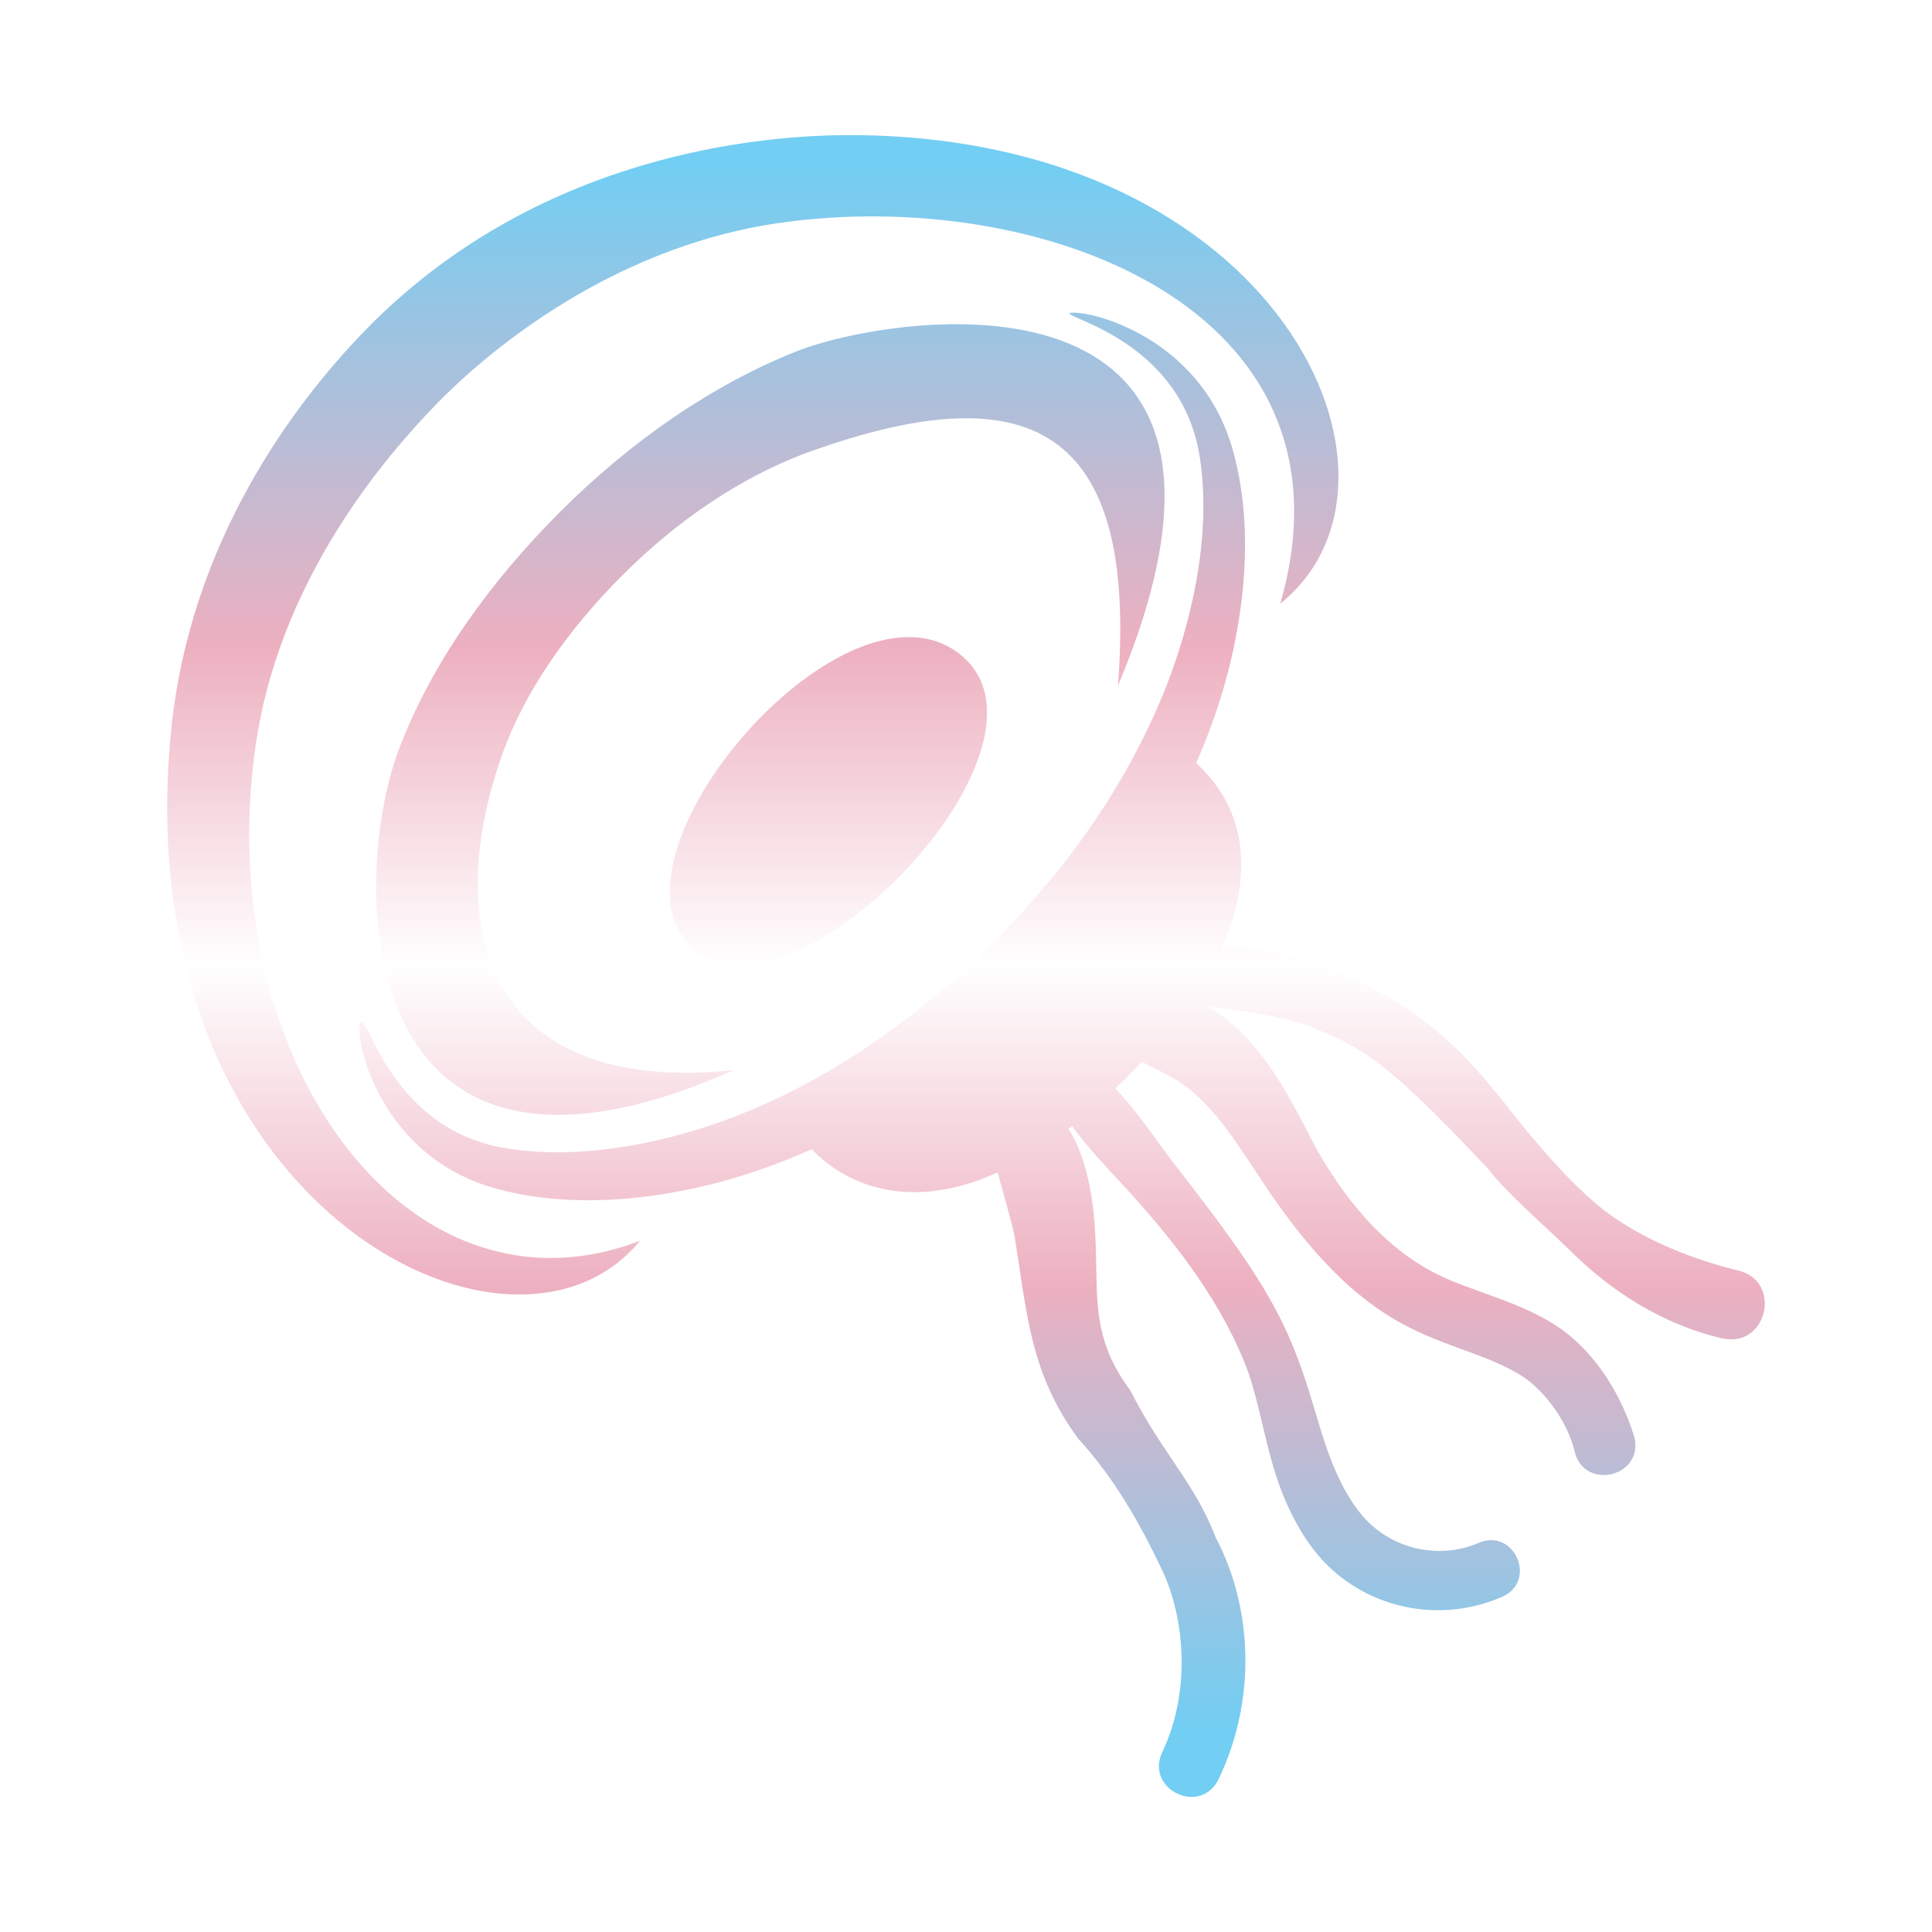
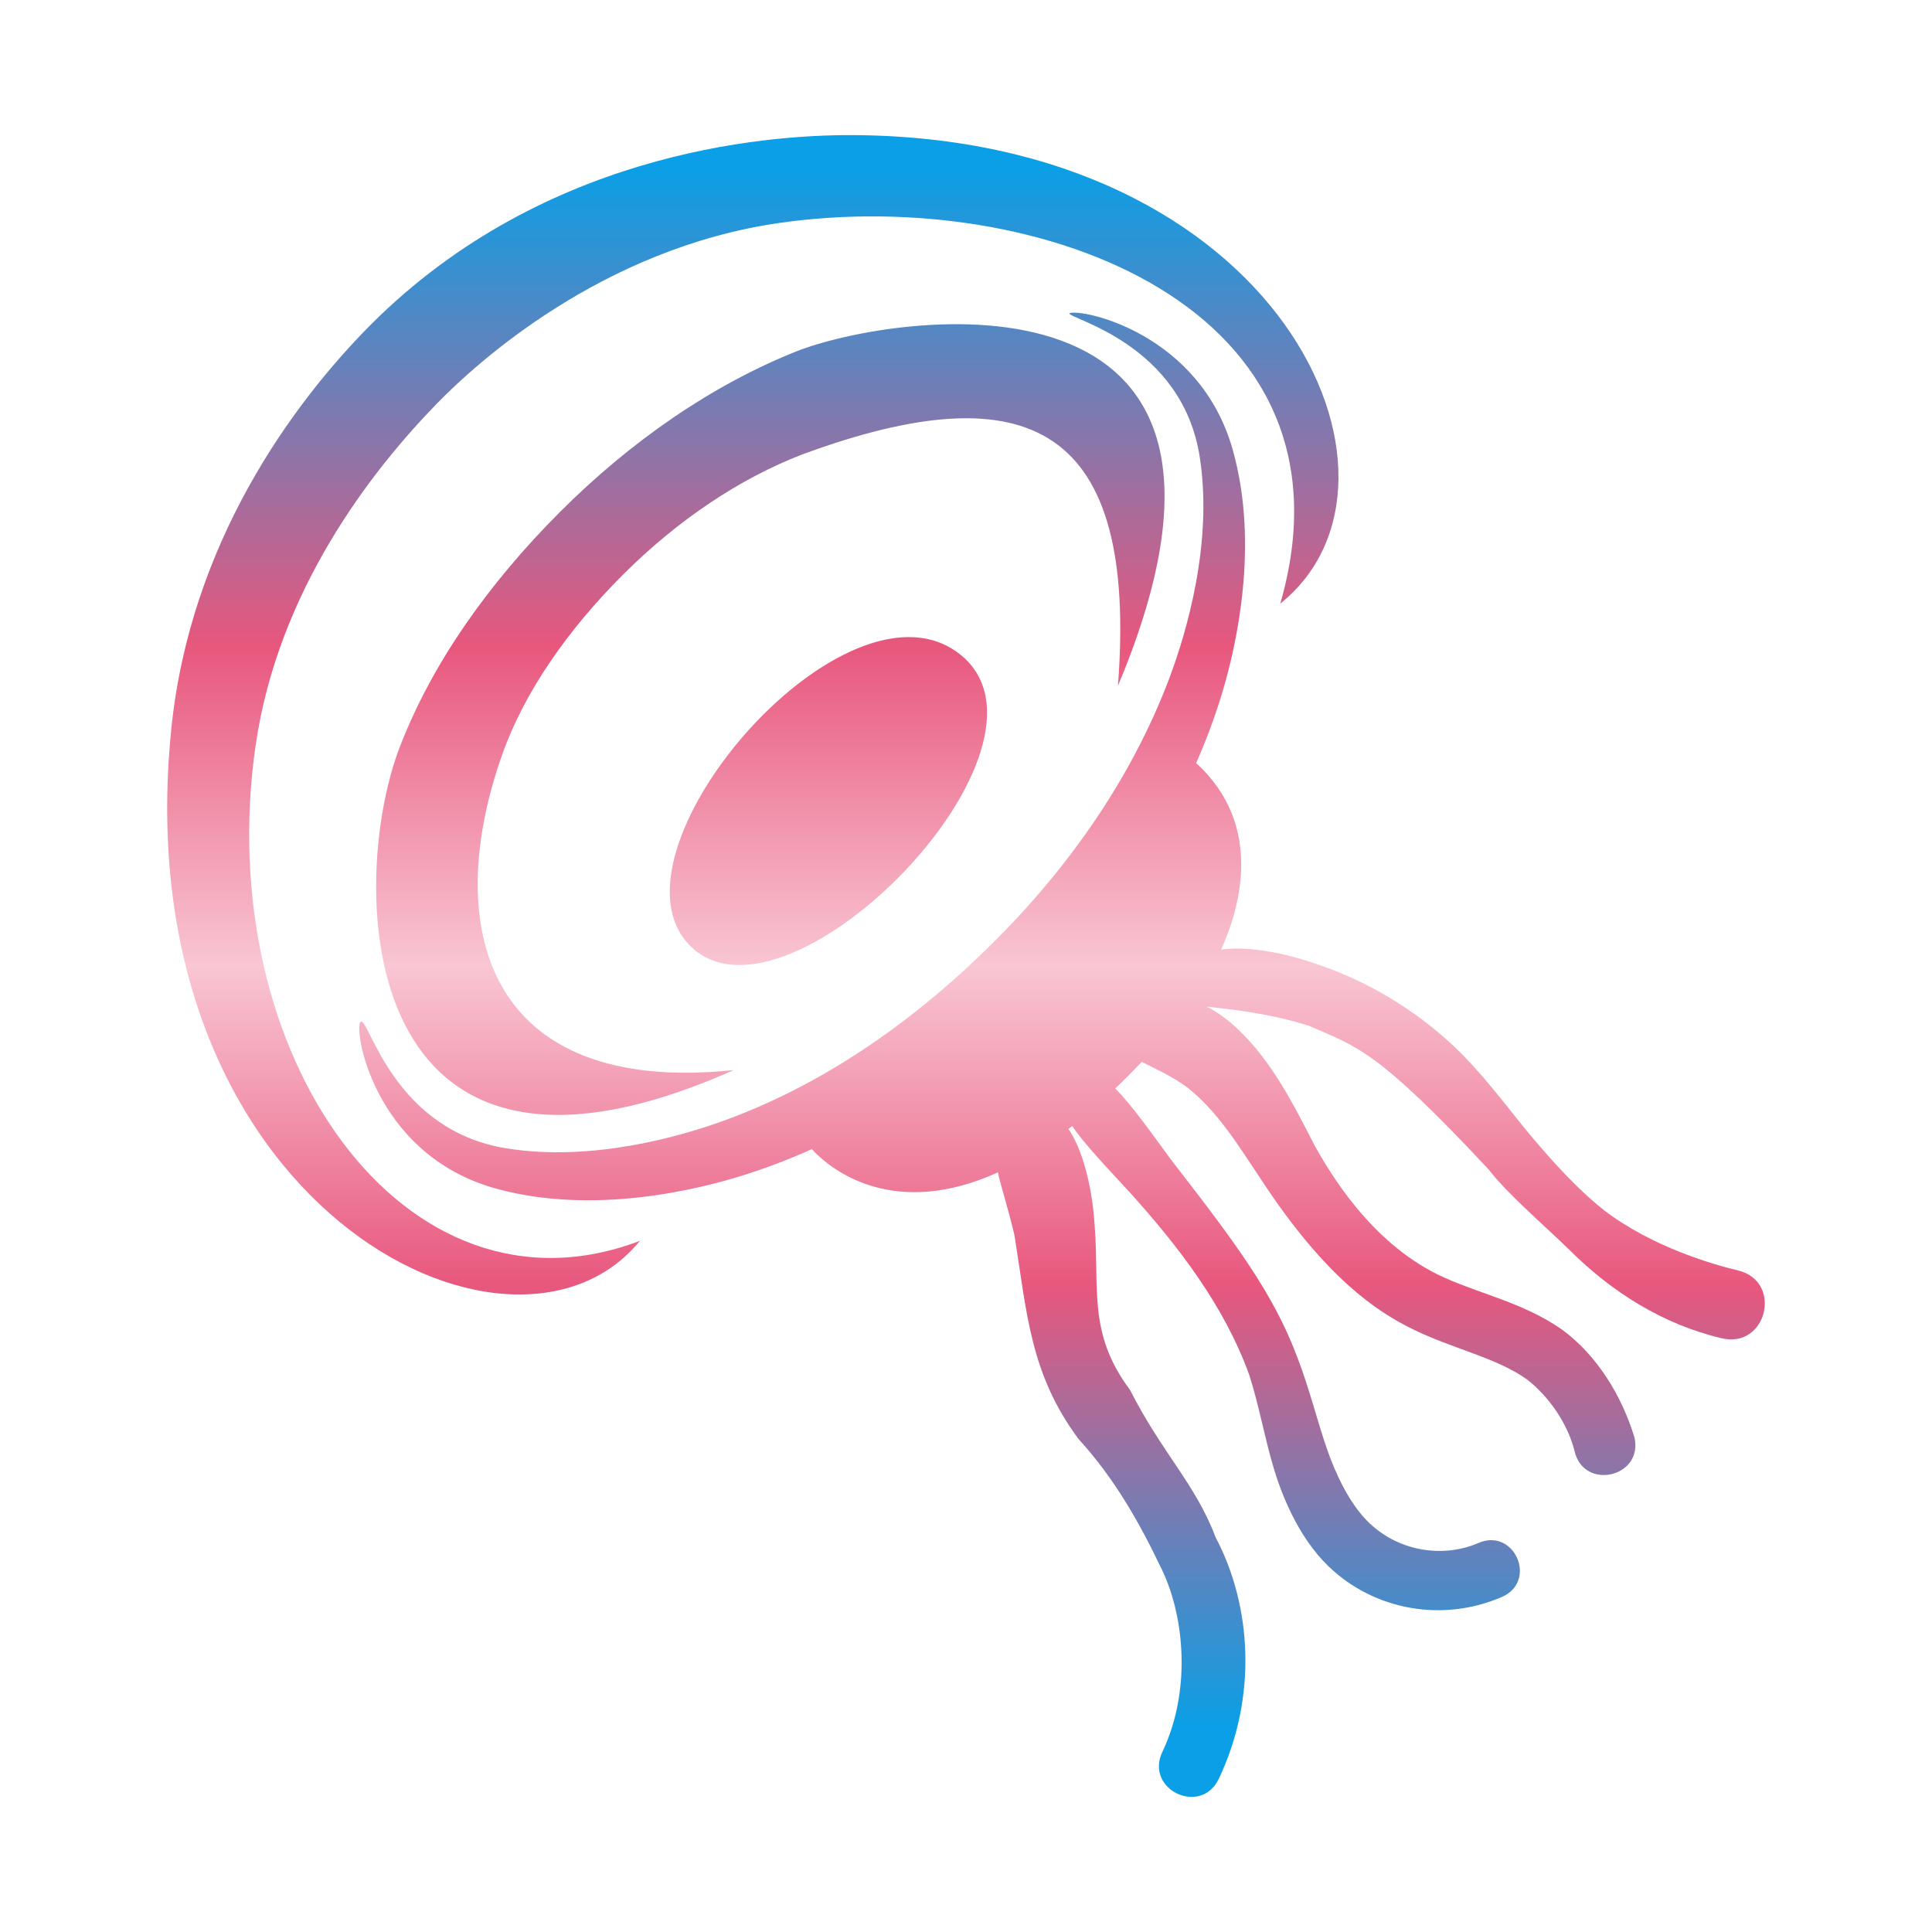
- <svg xmlns="http://www.w3.org/2000/svg" xmlns:xlink="http://www.w3.org/1999/xlink" width="300mm" height="300mm" viewBox="0 0 300 300" version="1.1" id="svg1" xml:space="preserve">
+ <svg xmlns="http://www.w3.org/2000/svg" width="300mm" height="300mm" viewBox="0 0 300 300" version="1.1" id="svg1" xml:space="preserve">
  <defs id="defs1">
-     <linearGradient id="linearGradient1">
-       <stop style="stop-color:#72cef3;stop-opacity:1;" offset="0" id="stop1" />
-       <stop style="stop-color:#edb0c0;stop-opacity:1;" offset="0.3" id="stop6" />
-       <stop style="stop-color:#ffffff;stop-opacity:1;" offset="0.5" id="stop7" />
-       <stop style="stop-color:#edb0c0;stop-opacity:1;" offset="0.7" id="stop5" />
-       <stop style="stop-color:#72cef3;stop-opacity:1;" offset="0.976" id="stop2" />
+     <linearGradient id="linearGradient1" x1="150" y1="25.961" x2="150" y2="274.039" gradientUnits="userSpaceOnUse">
+       <stop style="stop-color:#0a9fe6;stop-opacity:1;" offset="0" id="stop1" />
+       <stop style="stop-color:#e8577d;stop-opacity:1;" offset="0.3" id="stop6" />
+       <stop style="stop-color:#f9c6d3;stop-opacity:1;" offset="0.5" id="stop7" />
+       <stop style="stop-color:#e8577d;stop-opacity:1;" offset="0.7" id="stop5" />
+       <stop style="stop-color:#0a9fe6;stop-opacity:1;" offset="0.976" id="stop2" />
    </linearGradient>
-     <linearGradient xlink:href="#linearGradient1" id="linearGradient2" x1="150" y1="25.961" x2="150" y2="274.039" gradientUnits="userSpaceOnUse" />
  </defs>
-   <path id="path6" style="display:inline;fill:url(#linearGradient2);fill-rule:nonzero;stroke:none;stroke-width:6.334;stroke-linecap:round;fill-opacity:1" d="M 132.426,20.981 C 118.512,20.911 83.234,23.746 56.36,51.654 45.796,62.626 29.551,83.906 26.588,113.29 c -7.403,73.421 52.764,103.898 72.788,79.38 -36.464,13.924 -66.671,-28.897 -59.672,-76.992 3.474,-23.87 17.814,-42.417 28.164,-53.037 6.068,-6.226 25.59,-24.086 53.224,-28.034 40.229,-5.747 90.975,13.065 77.708,59.123 23.931,-19.185 -0.166,-72.417 -66.374,-72.75 z m 33.618,27.661 c -0.156,0.873 17.571,4.678 20.268,22.431 2.061,13.423 -2.186,27.39 -4.636,33.965 -4.899,13.147 -13.617,27.524 -27.225,41.099 -13.608,13.575 -27.791,22.702 -42.074,27.887 -6.562,2.382 -20.401,6.449 -33.758,4.284 -17.395,-2.789 -21.239,-19.917 -22.559,-19.681 -1.335,0.24 1.561,20.723 21.172,25.994 14.892,4.023 30.768,0.187 38.009,-2.072 3.621,-1.13 7.235,-2.501 10.822,-4.112 3.285,3.598 13.049,10.797 28.883,3.608 0.581,2.547 1.68,5.892 2.577,9.756 1.933,11.938 2.382,21.493 9.975,31.68 5.526,6.032 9.503,13.041 12.978,20.37 3.441,7.257 4.532,18.685 0.015,28.185 -2.779,5.844 5.987,10.013 8.766,4.169 5.97,-12.556 5.172,-26.783 -0.501,-37.499 -3.15,-8.323 -8.227,-12.942 -13.288,-22.875 -6.632,-8.893 -4.704,-15.721 -5.506,-25.771 -0.449,-6.675 -2.193,-12.135 -4.061,-14.753 0.194,-0.149 0.389,-0.301 0.585,-0.455 1.94,2.828 5.483,6.552 8.995,10.354 7.563,8.401 14.553,17.476 18.465,28.186 1.518,4.638 2.349,9.619 3.865,14.683 1.106,3.695 3.664,10.516 8.482,15.145 7.133,6.868 17.799,8.731 26.966,4.734 5.52,-2.46 1.907,-10.747 -3.652,-8.376 -5.218,2.275 -12.054,1.546 -16.938,-3.042 -3.282,-3.094 -5.444,-8.221 -6.488,-11.175 -1.648,-4.665 -2.824,-9.698 -4.761,-14.665 -3.734,-10.002 -9.912,-18.14 -19.63,-30.682 -3.131,-4.282 -6.177,-8.576 -8.612,-10.994 1.351,-1.292 2.775,-2.725 4.108,-4.144 1.914,1.008 4.534,2.089 7.107,4.003 4.82,3.822 8.019,9.202 11.409,14.238 10.089,15.447 18.164,20.561 23.164,23.078 6.459,3.258 13.23,4.508 18.16,8.013 3.429,2.685 6.287,6.826 7.365,11.099 1.4,6.2 10.698,4.11 9.311,-2.092 -1.95,-6.426 -5.778,-12.736 -11.223,-16.738 -6.303,-4.422 -13.523,-5.693 -19.434,-8.626 -10.32,-5.136 -16.425,-15.391 -18.948,-19.856 -3.343,-6.507 -6.645,-13.114 -12.008,-18.219 -1.783,-1.661 -3.395,-2.772 -4.845,-3.479 3.88,0.457 9.552,0.995 15.85,2.962 7.558,3.293 10.563,3.71 27.953,22.321 2.961,3.836 8.244,8.316 12.572,12.518 6.558,6.548 14.585,11.594 23.639,13.709 7.019,1.659 9.52,-8.861 2.506,-10.54 -3.759,-0.894 -13.196,-3.567 -20.733,-9.3 -4.146,-3.27 -7.806,-7.353 -11.012,-11.121 -3.206,-3.768 -6.692,-8.67 -11.253,-13.312 -6.056,-5.999 -13.206,-10.438 -20.599,-13.194 -7.711,-2.875 -13.183,-3.363 -16.66,-2.886 2.805,-6.136 6.823,-19.224 -3.873,-28.959 1.603,-3.637 2.928,-7.232 3.996,-10.75 2.208,-7.275 5.849,-23.022 1.718,-37.801 -5.099,-18.327 -23.62,-22.082 -25.406,-21.302 z m -42.431,5.94 C 110.652,59.753 97.989,68.445 86.893,79.557 75.797,90.668 66.95,103.198 62.007,116.184 53.924,137.425 54.944,192.413 113.919,166.166 75.518,170.157 68.461,144.043 77.978,117.181 81.455,107.369 88.18,97.792 96.7,89.272 105.22,80.752 114.894,74.291 124.609,70.55 159.989,57.538 176.683,66.263 173.594,106.49 202.035,38.746 138.476,48.652 123.613,54.582 Z m 17.959,44.352 c -8.233,-0.249 -18.132,6.307 -25.702,14.852 -10.093,11.394 -16.045,26.325 -8.385,33.382 7.66,7.056 22.516,-0.782 33.231,-12.157 10.715,-11.375 17.289,-26.288 8.385,-33.381 -2.226,-1.773 -4.785,-2.612 -7.529,-2.695 z" />
+   <path id="path6" style="display:inline;fill:url(#linearGradient1);fill-rule:nonzero;stroke:none;stroke-width:6.334;stroke-linecap:round;fill-opacity:1" d="M 132.426,20.981 C 118.512,20.911 83.234,23.746 56.36,51.654 45.796,62.626 29.551,83.906 26.588,113.29 c -7.403,73.421 52.764,103.898 72.788,79.38 -36.464,13.924 -66.671,-28.897 -59.672,-76.992 3.474,-23.87 17.814,-42.417 28.164,-53.037 6.068,-6.226 25.59,-24.086 53.224,-28.034 40.229,-5.747 90.975,13.065 77.708,59.123 23.931,-19.185 -0.166,-72.417 -66.374,-72.75 z m 33.618,27.661 c -0.156,0.873 17.571,4.678 20.268,22.431 2.061,13.423 -2.186,27.39 -4.636,33.965 -4.899,13.147 -13.617,27.524 -27.225,41.099 -13.608,13.575 -27.791,22.702 -42.074,27.887 -6.562,2.382 -20.401,6.449 -33.758,4.284 -17.395,-2.789 -21.239,-19.917 -22.559,-19.681 -1.335,0.24 1.561,20.723 21.172,25.994 14.892,4.023 30.768,0.187 38.009,-2.072 3.621,-1.13 7.235,-2.501 10.822,-4.112 3.285,3.598 13.049,10.797 28.883,3.608 0.581,2.547 1.68,5.892 2.577,9.756 1.933,11.938 2.382,21.493 9.975,31.68 5.526,6.032 9.503,13.041 12.978,20.37 3.441,7.257 4.532,18.685 0.015,28.185 -2.779,5.844 5.987,10.013 8.766,4.169 5.97,-12.556 5.172,-26.783 -0.501,-37.499 -3.15,-8.323 -8.227,-12.942 -13.288,-22.875 -6.632,-8.893 -4.704,-15.721 -5.506,-25.771 -0.449,-6.675 -2.193,-12.135 -4.061,-14.753 0.194,-0.149 0.389,-0.301 0.585,-0.455 1.94,2.828 5.483,6.552 8.995,10.354 7.563,8.401 14.553,17.476 18.465,28.186 1.518,4.638 2.349,9.619 3.865,14.683 1.106,3.695 3.664,10.516 8.482,15.145 7.133,6.868 17.799,8.731 26.966,4.734 5.52,-2.46 1.907,-10.747 -3.652,-8.376 -5.218,2.275 -12.054,1.546 -16.938,-3.042 -3.282,-3.094 -5.444,-8.221 -6.488,-11.175 -1.648,-4.665 -2.824,-9.698 -4.761,-14.665 -3.734,-10.002 -9.912,-18.14 -19.63,-30.682 -3.131,-4.282 -6.177,-8.576 -8.612,-10.994 1.351,-1.292 2.775,-2.725 4.108,-4.144 1.914,1.008 4.534,2.089 7.107,4.003 4.82,3.822 8.019,9.202 11.409,14.238 10.089,15.447 18.164,20.561 23.164,23.078 6.459,3.258 13.23,4.508 18.16,8.013 3.429,2.685 6.287,6.826 7.365,11.099 1.4,6.2 10.698,4.11 9.311,-2.092 -1.95,-6.426 -5.778,-12.736 -11.223,-16.738 -6.303,-4.422 -13.523,-5.693 -19.434,-8.626 -10.32,-5.136 -16.425,-15.391 -18.948,-19.856 -3.343,-6.507 -6.645,-13.114 -12.008,-18.219 -1.783,-1.661 -3.395,-2.772 -4.845,-3.479 3.88,0.457 9.552,0.995 15.85,2.962 7.558,3.293 10.563,3.71 27.953,22.321 2.961,3.836 8.244,8.316 12.572,12.518 6.558,6.548 14.585,11.594 23.639,13.709 7.019,1.659 9.52,-8.861 2.506,-10.54 -3.759,-0.894 -13.196,-3.567 -20.733,-9.3 -4.146,-3.27 -7.806,-7.353 -11.012,-11.121 -3.206,-3.768 -6.692,-8.67 -11.253,-13.312 -6.056,-5.999 -13.206,-10.438 -20.599,-13.194 -7.711,-2.875 -13.183,-3.363 -16.66,-2.886 2.805,-6.136 6.823,-19.224 -3.873,-28.959 1.603,-3.637 2.928,-7.232 3.996,-10.75 2.208,-7.275 5.849,-23.022 1.718,-37.801 -5.099,-18.327 -23.62,-22.082 -25.406,-21.302 z m -42.431,5.94 C 110.652,59.753 97.989,68.445 86.893,79.557 75.797,90.668 66.95,103.198 62.007,116.184 53.924,137.425 54.944,192.413 113.919,166.166 75.518,170.157 68.461,144.043 77.978,117.181 81.455,107.369 88.18,97.792 96.7,89.272 105.22,80.752 114.894,74.291 124.609,70.55 159.989,57.538 176.683,66.263 173.594,106.49 202.035,38.746 138.476,48.652 123.613,54.582 Z m 17.959,44.352 c -8.233,-0.249 -18.132,6.307 -25.702,14.852 -10.093,11.394 -16.045,26.325 -8.385,33.382 7.66,7.056 22.516,-0.782 33.231,-12.157 10.715,-11.375 17.289,-26.288 8.385,-33.381 -2.226,-1.773 -4.785,-2.612 -7.529,-2.695 z" />
</svg>
